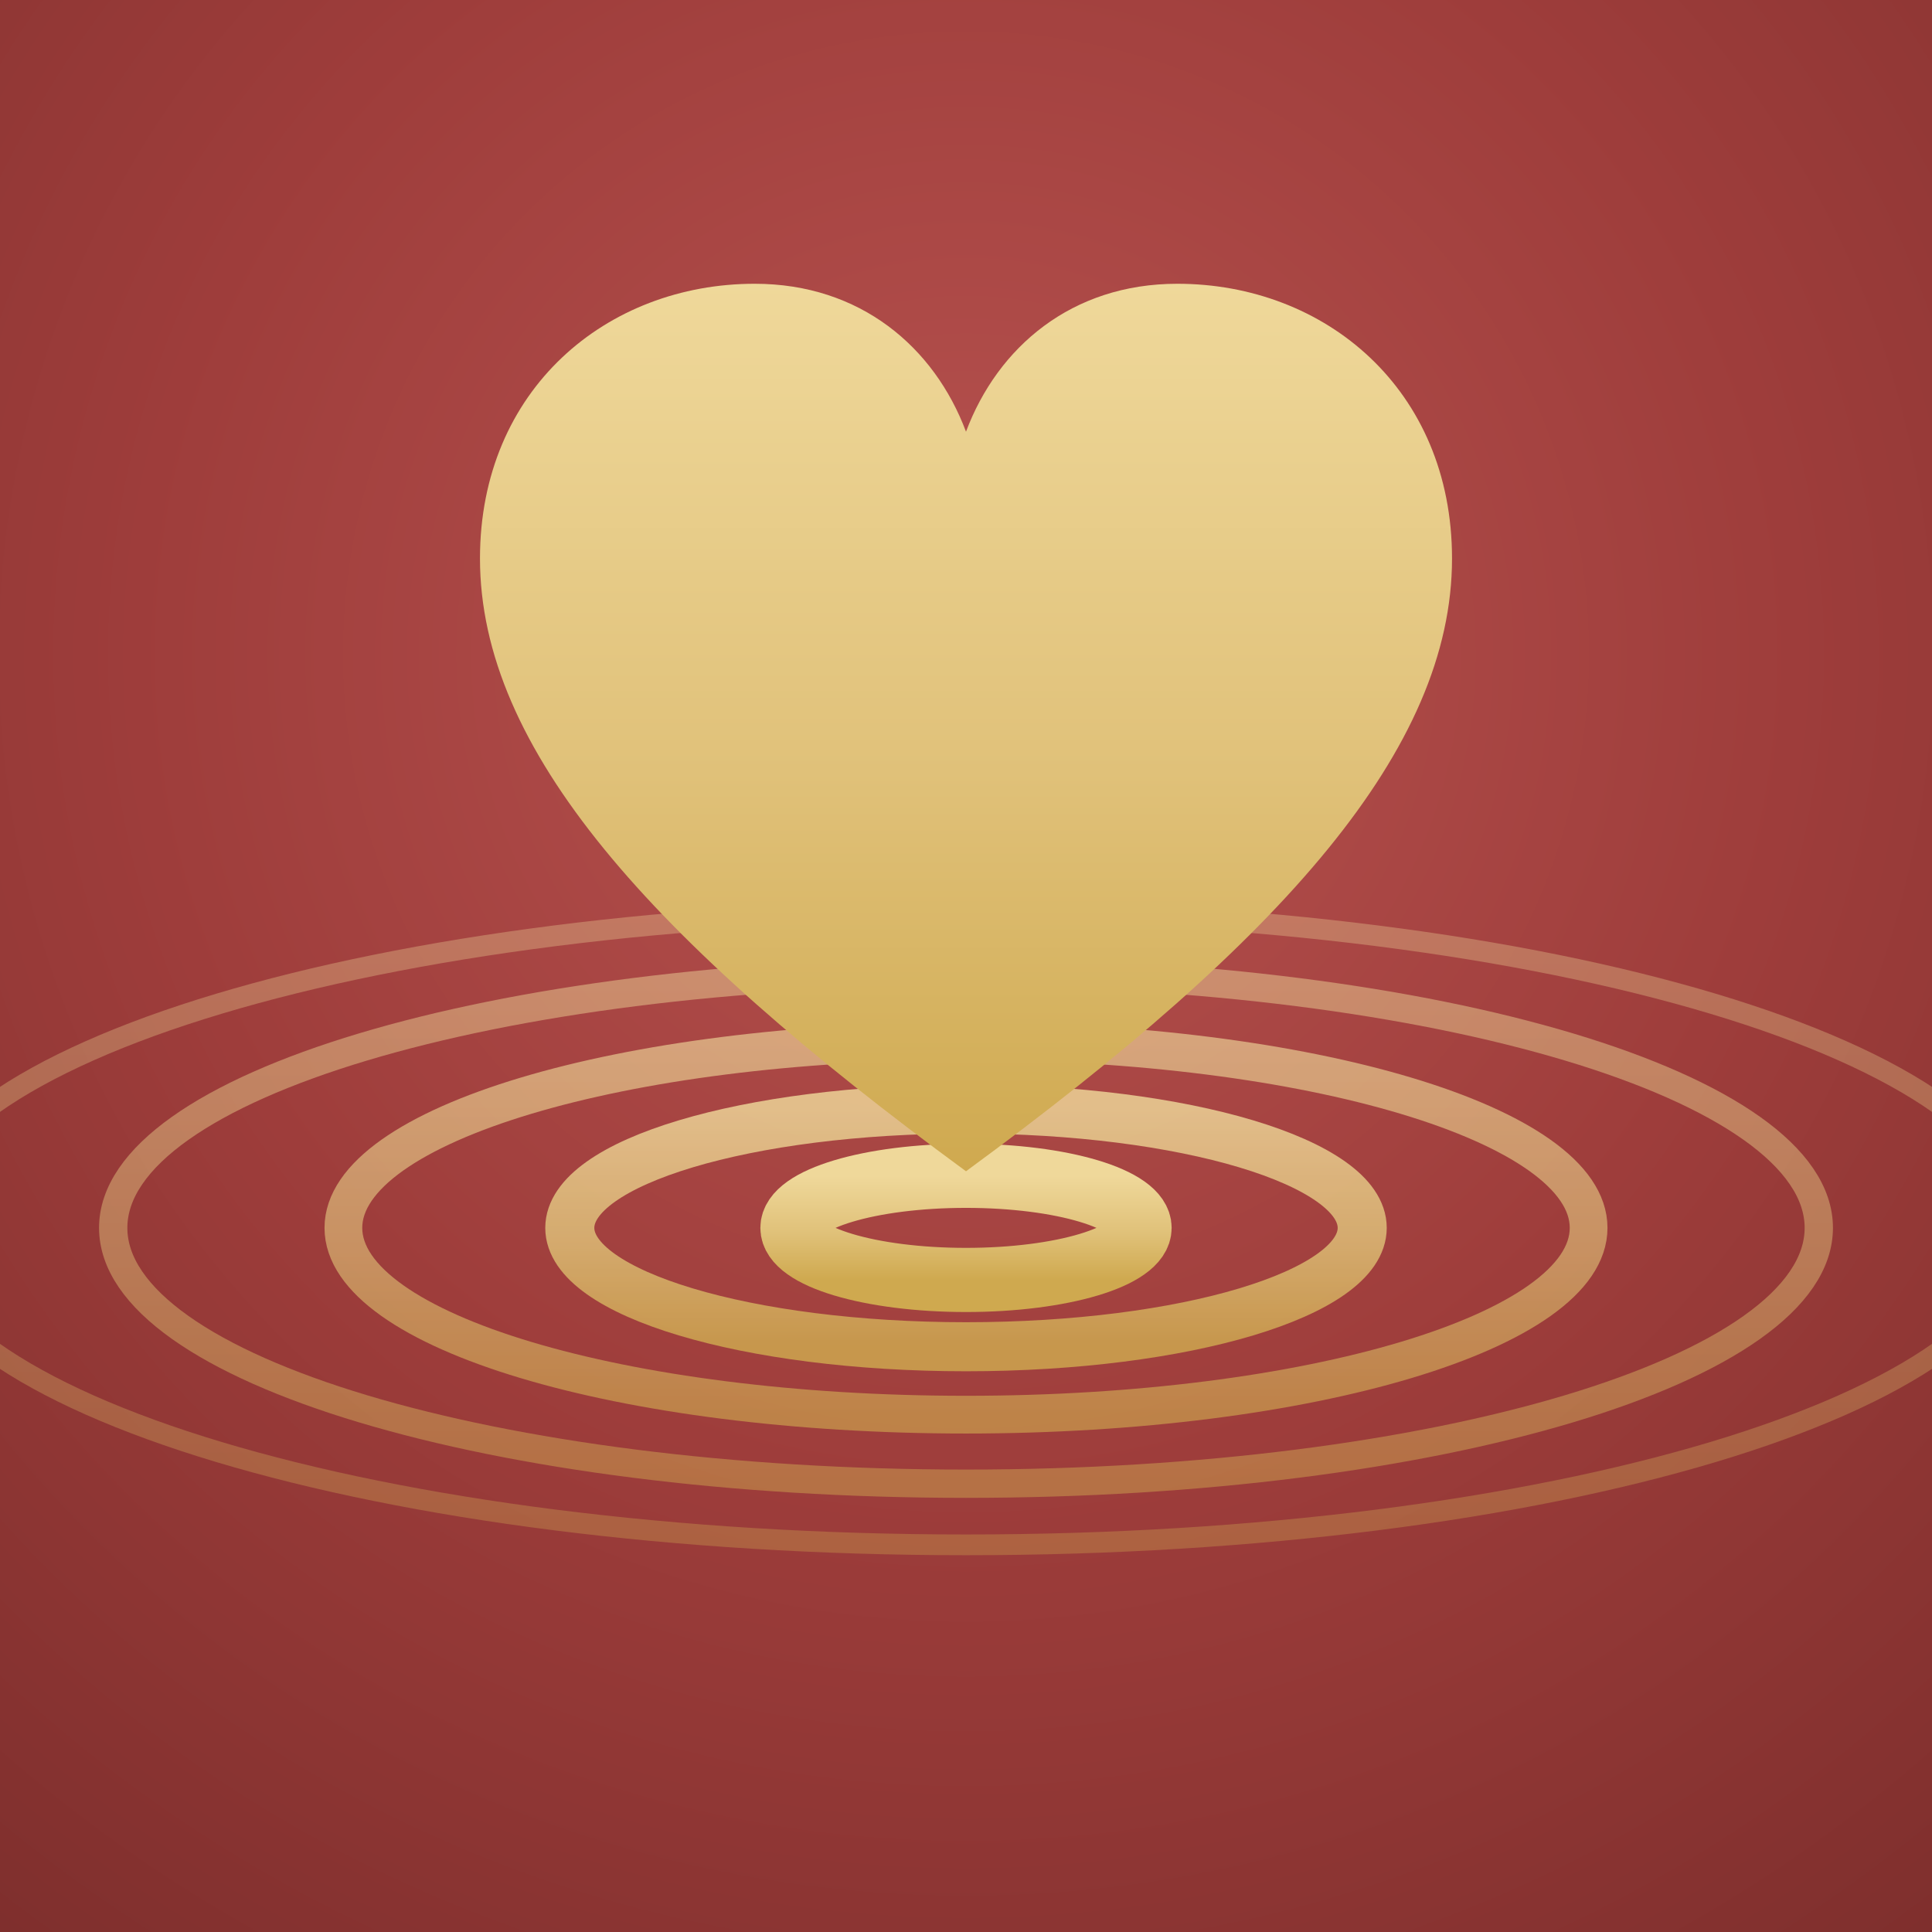
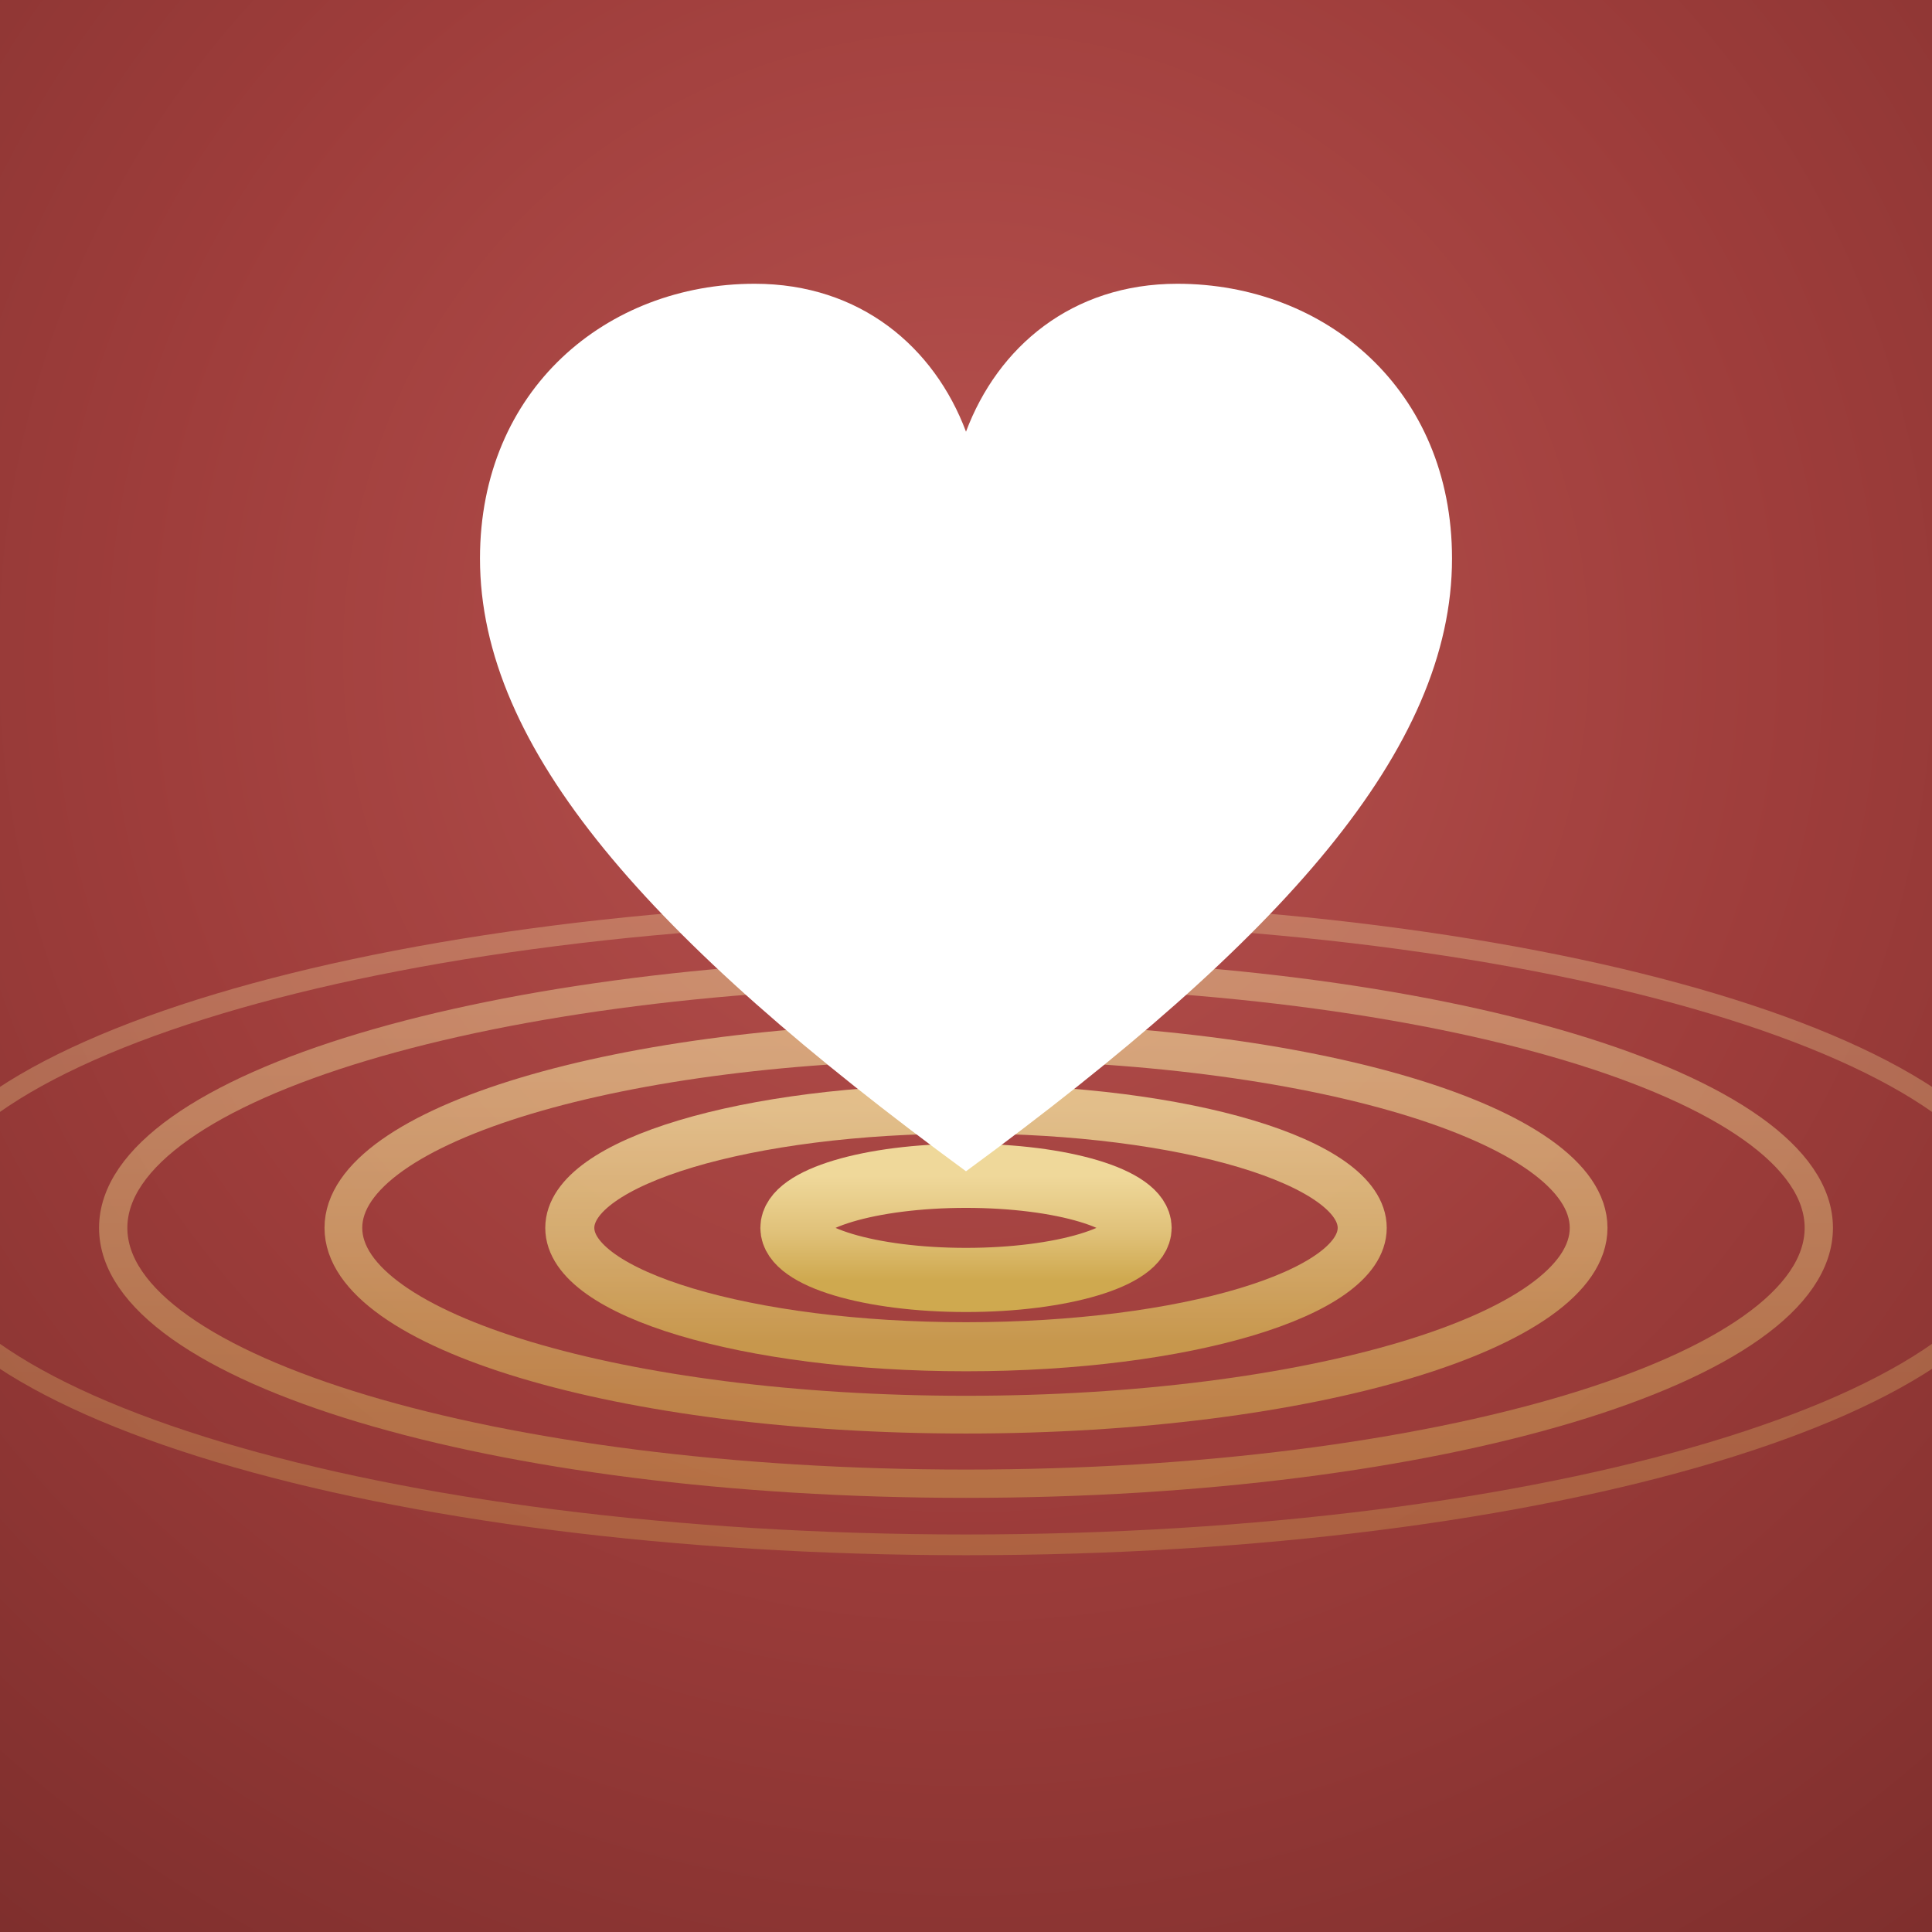
<svg xmlns="http://www.w3.org/2000/svg" viewBox="0 0 1024 1024" width="1024" height="1024">
  <defs>
    <radialGradient id="bg" cx="50%" cy="34%" r="82%">
      <stop offset="0%" stop-color="#b85350" />
      <stop offset="52%" stop-color="#9e3d3b" />
      <stop offset="100%" stop-color="#7f2f2d" />
    </radialGradient>
    <linearGradient id="gold" x1="0" y1="0" x2="0" y2="1">
      <stop offset="0%" stop-color="#efd89a" />
      <stop offset="55%" stop-color="#e0c179" />
      <stop offset="100%" stop-color="#cfa94f" />
    </linearGradient>
  </defs>
  <rect width="1024" height="1024" fill="url(#bg)" />
  <ellipse cx="512" cy="650.8" rx="92" ry="27.6" fill="none" stroke="url(#gold)" stroke-width="34" opacity="1" />
  <ellipse cx="512" cy="650.8" rx="210" ry="63.0" fill="none" stroke="url(#gold)" stroke-width="26" opacity="0.82" />
  <ellipse cx="512" cy="650.8" rx="330" ry="99.0" fill="none" stroke="url(#gold)" stroke-width="20" opacity="0.64" />
  <ellipse cx="512" cy="650.8" rx="452" ry="135.6" fill="none" stroke="url(#gold)" stroke-width="15" opacity="0.48" />
  <ellipse cx="512" cy="650.8" rx="560" ry="168.0" fill="none" stroke="url(#gold)" stroke-width="11" opacity="0.34" />
-   <path d="M50 88 C 20 66, 4 48, 4 30 C 4 14, 16 4, 30 4 C 40 4, 47 10, 50 18 C 53 10, 60 4, 70 4 C 84 4, 96 14, 96 30 C 96 48, 80 66, 50 88 Z" transform="translate(232 128) scale(5.6)" fill="url(#gold)" />
+   <path d="M50 88 C 20 66, 4 48, 4 30 C 4 14, 16 4, 30 4 C 40 4, 47 10, 50 18 C 53 10, 60 4, 70 4 C 84 4, 96 14, 96 30 C 96 48, 80 66, 50 88 Z" transform="translate(232 128) scale(5.6)" fill="#ffffff" />
</svg>
